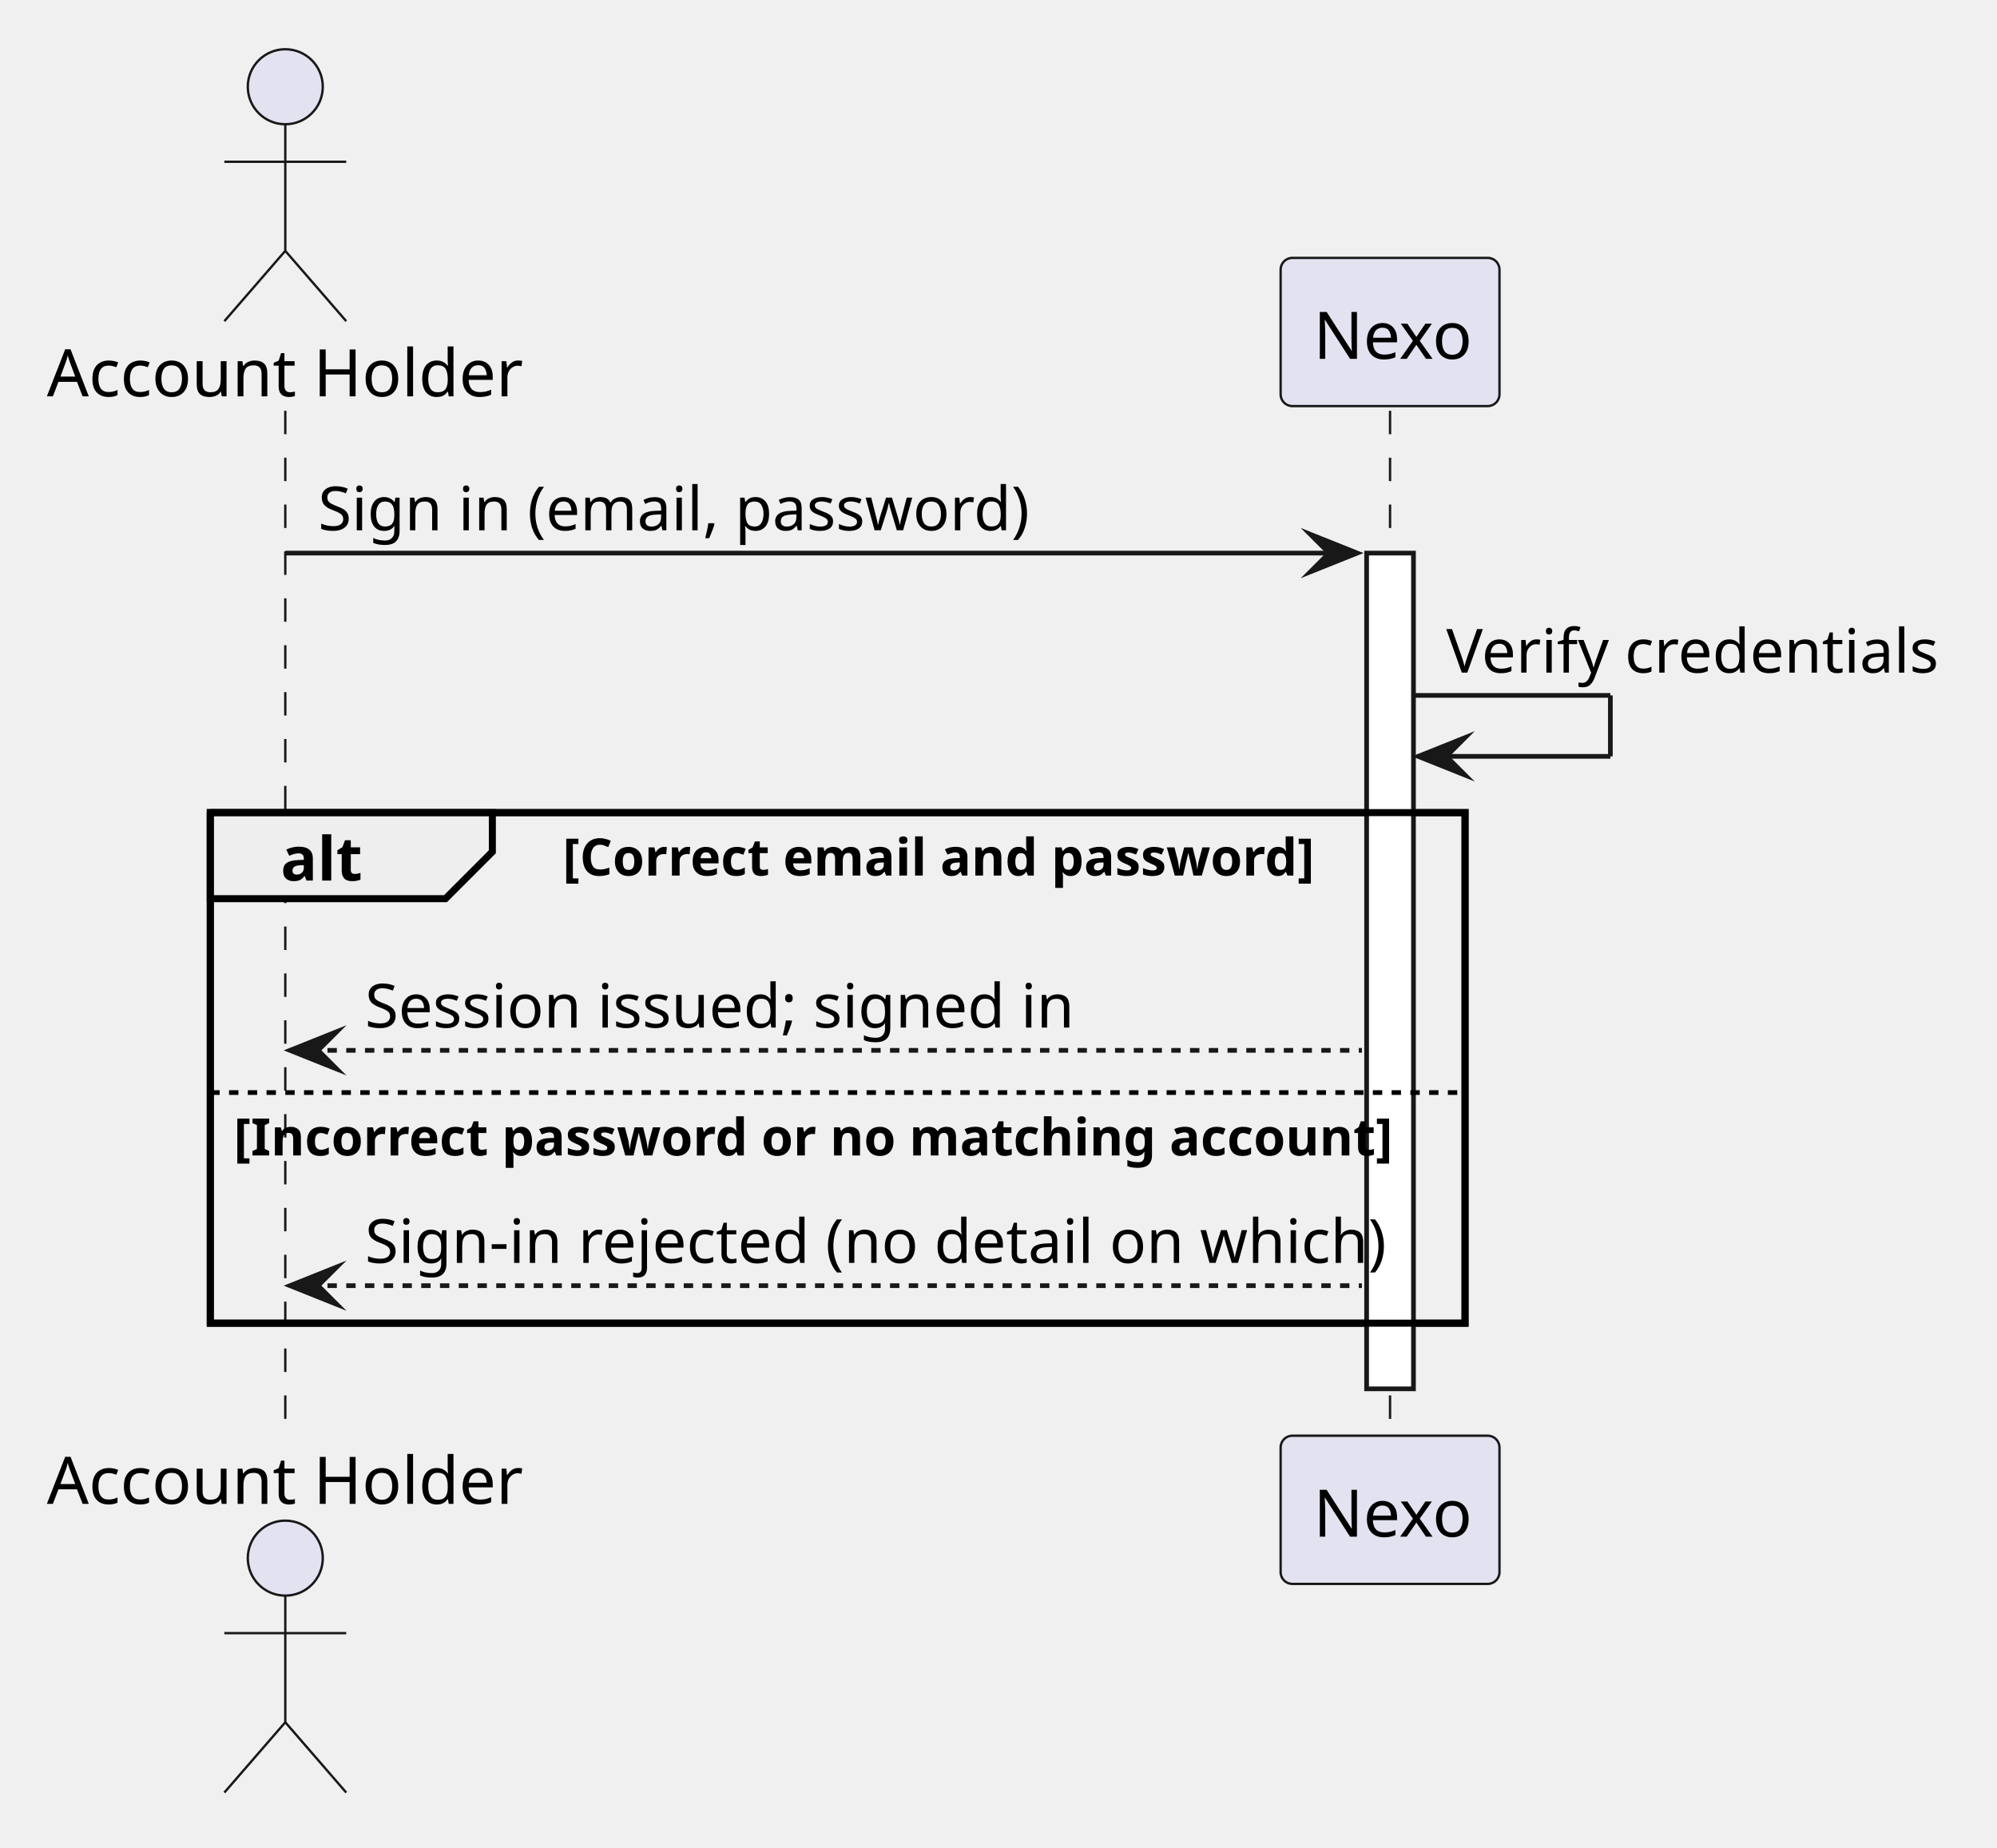
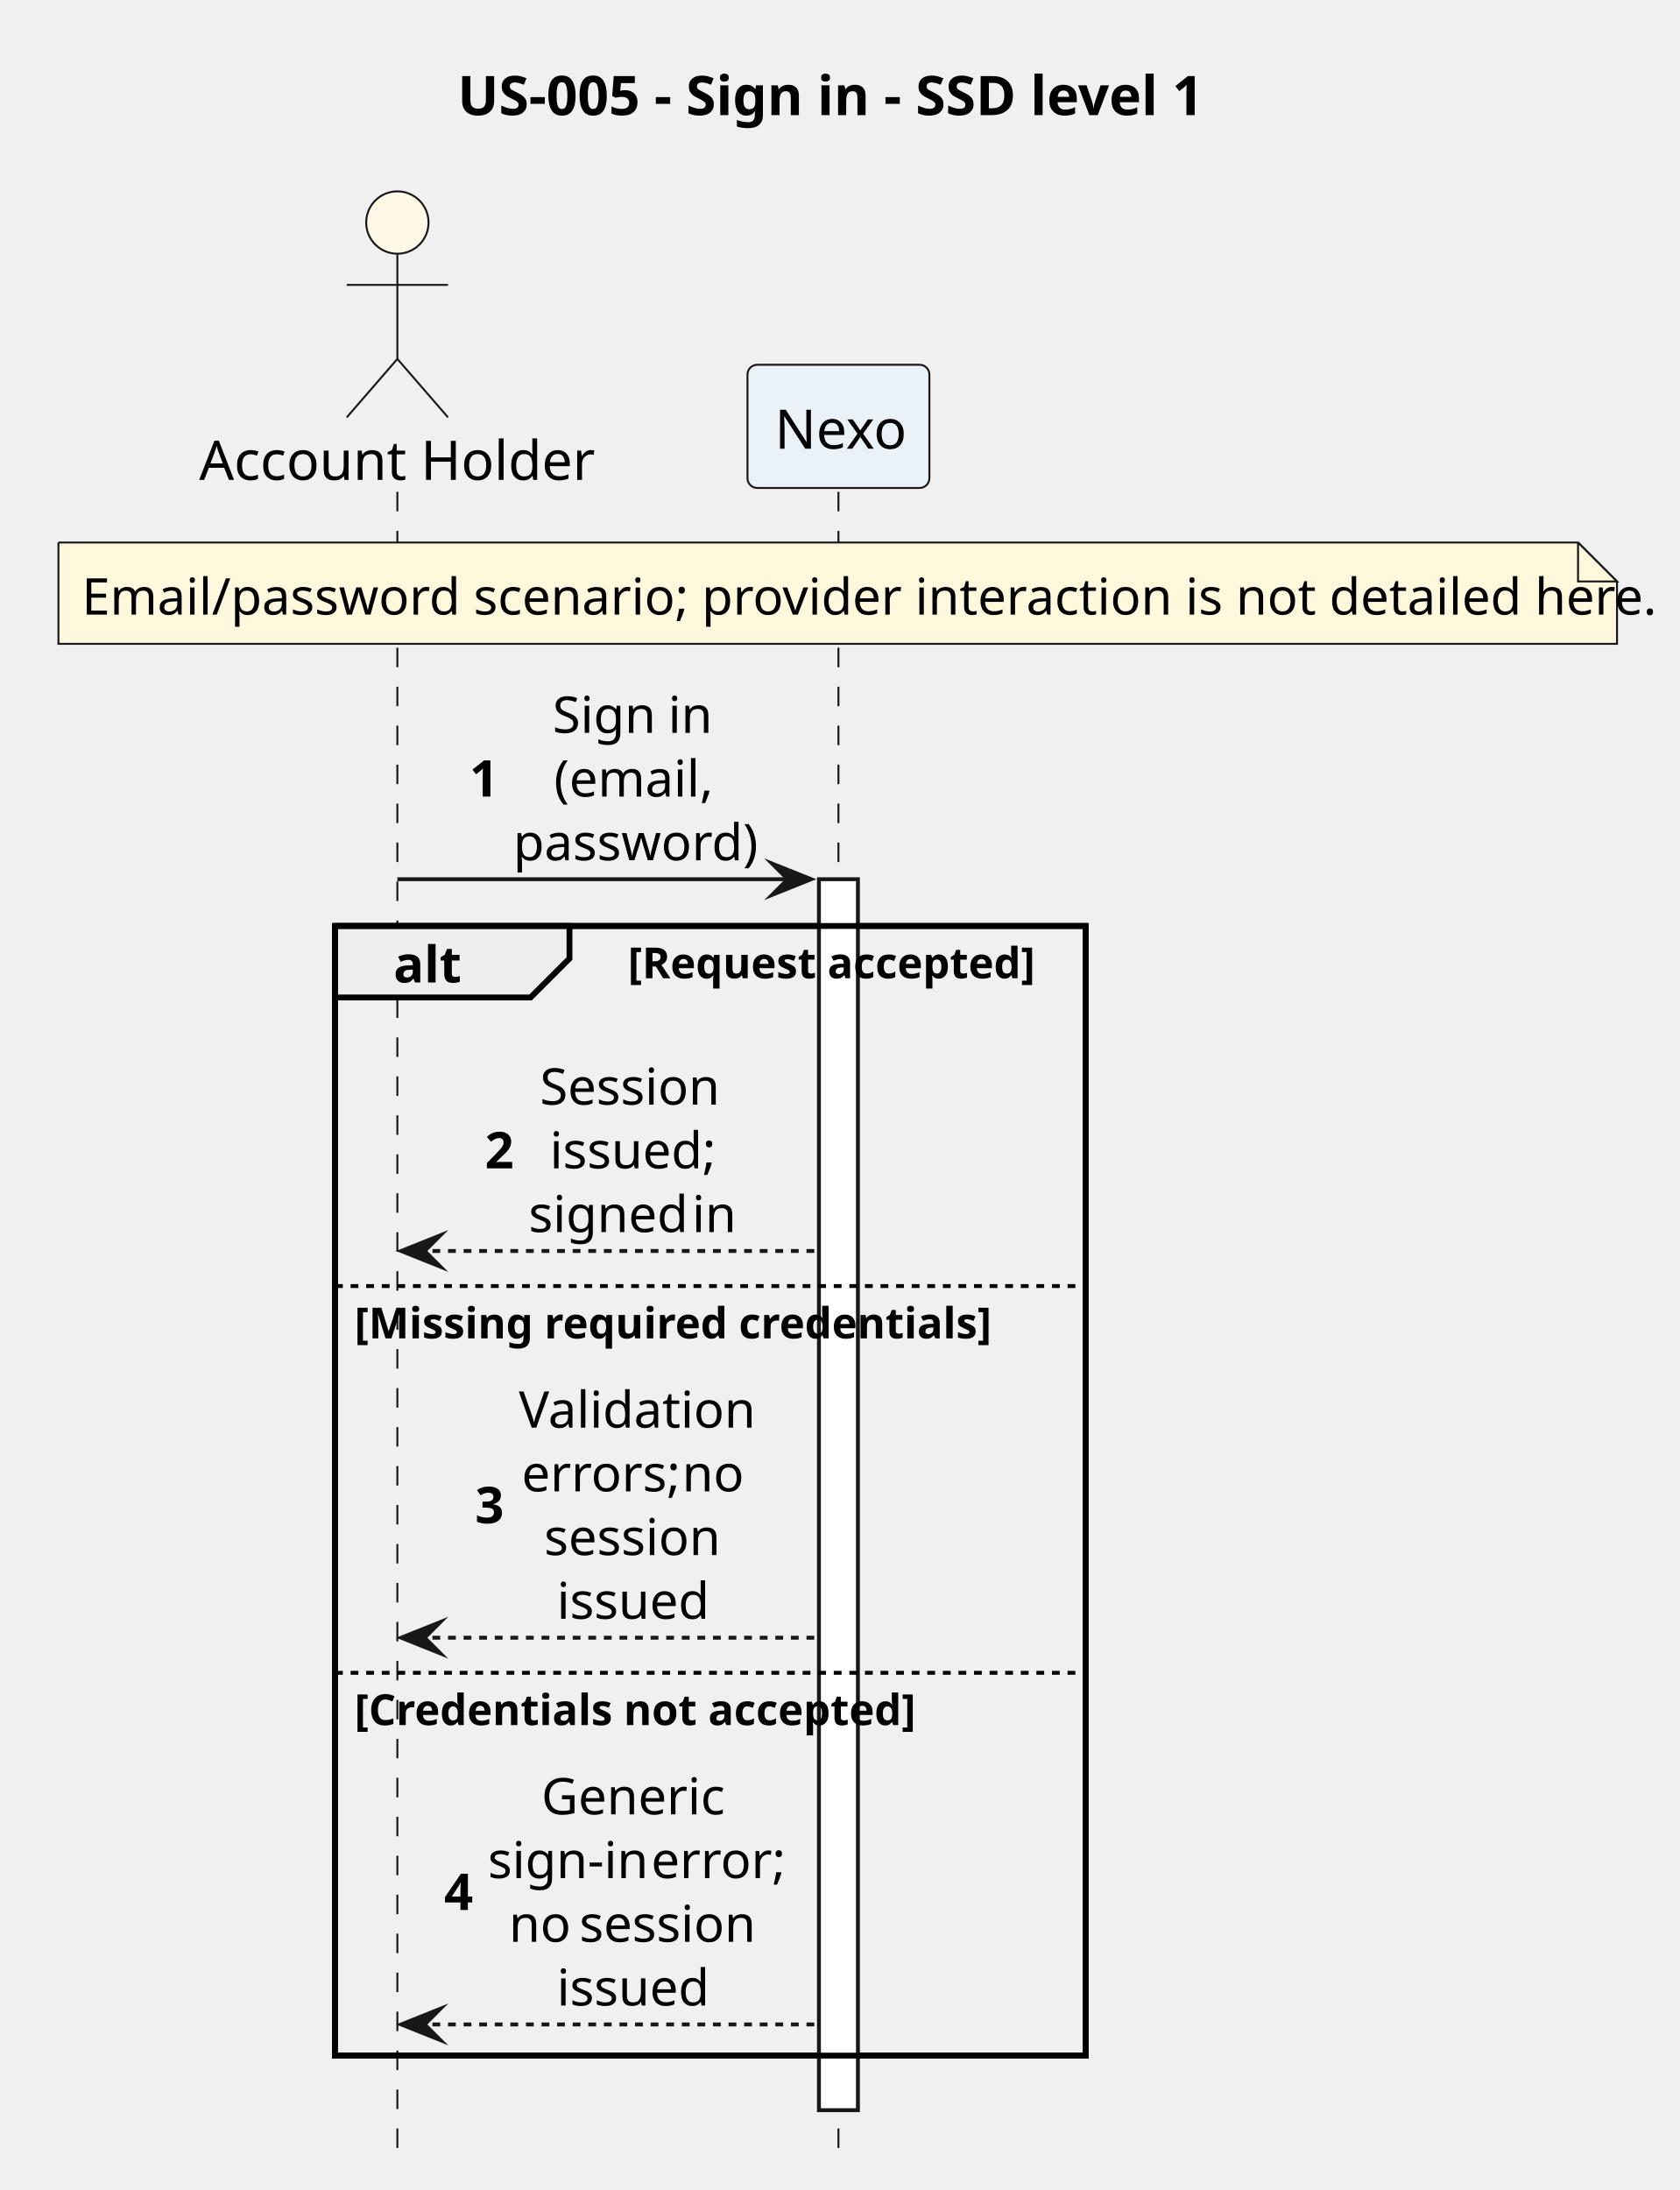
- <svg xmlns="http://www.w3.org/2000/svg" version="1.1" data-diagram-type="SEQUENCE" style="width:426px;height:394px;background:#FFFFFF;" width="426px" height="394px" viewBox="0 0 426 394" zoomAndPan="magnify" preserveAspectRatio="none" contentStyleType="text/css">
+ <svg xmlns="http://www.w3.org/2000/svg" version="1.1" data-diagram-type="SEQUENCE" style="width:431px;height:562px;background:#FFFFFF;" width="431px" height="562px" viewBox="0 0 431 562" zoomAndPan="magnify" preserveAspectRatio="none" contentStyleType="text/css">
  <defs />
  <g font-family="sans-serif" lengthAdjust="spacing">
-     <rect x="44.858" y="173.313" width="267.667" height="108.891" fill="none" style="stroke:#000;stroke-width:1.5;" />
+     <g class="title" data-source-line="1">
+       <text x="117.429" y="29.533" fill="#000" font-size="14" textLength="194.503" font-weight="700">US-005 - Sign in - SSD level 1</text>
+     </g>
+     <rect x="85.984" y="237.625" width="192.642" height="289.891" fill="none" style="stroke:#000;stroke-width:1.5;" />
    <g>
-       <rect x="57.358" y="87.609" width="8" height="218.594" fill="#000" fill-opacity="0" />
-       <line x1="60.858" y1="87.609" x2="60.858" y2="306.203" style="stroke:#181818;stroke-width:0.5;stroke-dasharray:5,5;" />
+       <rect x="98.484" y="126.219" width="8" height="425.297" fill="#000" fill-opacity="0" />
+       <line x1="101.984" y1="126.219" x2="101.984" y2="551.516" style="stroke:#181818;stroke-width:0.5;stroke-dasharray:5,5;" />
    </g>
    <g>
-       <rect x="293.025" y="87.609" width="8" height="218.594" fill="#000" fill-opacity="0" />
-       <line x1="296.525" y1="87.609" x2="296.525" y2="306.203" style="stroke:#181818;stroke-width:0.5;stroke-dasharray:5,5;" />
+       <rect x="211.681" y="126.219" width="8" height="425.297" fill="#000" fill-opacity="0" />
+       <line x1="215.181" y1="126.219" x2="215.181" y2="551.516" style="stroke:#181818;stroke-width:0.5;stroke-dasharray:5,5;" />
    </g>
    <g>
-       <rect x="291.525" y="117.961" width="10" height="178.242" fill="#FFF" style="stroke:#181818;stroke-width:1;" />
+       <rect x="210.181" y="225.625" width="10" height="315.891" fill="#FFF" style="stroke:#181818;stroke-width:1;" />
    </g>
-     <text x="10" y="84.533" fill="#000" font-size="14" textLength="95.717">Account Holder</text>
-     <ellipse cx="60.858" cy="18.5" rx="8" ry="8" fill="#E2E2F0" style="stroke:#181818;stroke-width:0.5;" />
-     <path d="M60.858,26.5 L60.858,53.5 M47.858,34.5 L73.858,34.5 M60.858,53.5 L47.858,68.5 M60.858,53.5 L73.858,68.5" style="stroke:#181818;stroke-width:0.5;" fill="none" />
-     <rect x="273.184" y="55" width="46.683" height="31.609" fill="#E2E2F0" style="stroke:#181818;stroke-width:0.5;" rx="2.5" ry="2.5" />
-     <text x="280.184" y="76.533" fill="#000" font-size="14" textLength="32.683">Nexo</text>
-     <text x="10" y="320.736" fill="#000" font-size="14" textLength="95.717">Account Holder</text>
-     <ellipse cx="60.858" cy="332.313" rx="8" ry="8" fill="#E2E2F0" style="stroke:#181818;stroke-width:0.5;" />
-     <path d="M60.858,340.313 L60.858,367.313 M47.858,348.313 L73.858,348.313 M60.858,367.313 L47.858,382.313 M60.858,367.313 L73.858,382.313" style="stroke:#181818;stroke-width:0.5;" fill="none" />
-     <rect x="273.184" y="306.203" width="46.683" height="31.609" fill="#E2E2F0" style="stroke:#181818;stroke-width:0.5;" rx="2.5" ry="2.5" />
-     <text x="280.184" y="327.736" fill="#000" font-size="14" textLength="32.683">Nexo</text>
-     <polygon points="279.525,113.961,289.525,117.961,279.525,121.961,283.525,117.961" fill="#181818" style="stroke:#181818;stroke-width:1;stroke-linejoin:miter;stroke-miterlimit:10;" />
-     <line x1="60.858" y1="117.961" x2="285.525" y2="117.961" style="stroke:#181818;stroke-width:1;" />
-     <text x="67.858" y="113.104" fill="#000" font-size="13" textLength="145.945">Sign in (email, password)</text>
-     <line x1="301.525" y1="148.313" x2="343.525" y2="148.313" style="stroke:#181818;stroke-width:1;" />
-     <line x1="343.525" y1="148.313" x2="343.525" y2="161.313" style="stroke:#181818;stroke-width:1;" />
-     <line x1="302.525" y1="161.313" x2="343.525" y2="161.313" style="stroke:#181818;stroke-width:1;" />
-     <polygon points="312.525,157.313,302.525,161.313,312.525,165.313,308.525,161.313" fill="#181818" style="stroke:#181818;stroke-width:1;stroke-linejoin:miter;stroke-miterlimit:10;" />
-     <text x="308.525" y="143.456" fill="#000" font-size="13" textLength="99.709">Verify credentials</text>
-     <path d="M44.858,173.313 L105.029,173.313 L105.029,181.664 L95.029,191.664 L44.858,191.664 L44.858,173.313" style="stroke:#000;stroke-width:1.5;" fill="#EEE" />
-     <rect x="44.858" y="173.313" width="267.667" height="108.891" fill="none" style="stroke:#000;stroke-width:1.5;" />
-     <text x="59.858" y="187.808" fill="#000" font-size="13" textLength="15.171" font-weight="700">alt</text>
-     <text x="120.029" y="186.731" fill="#000" font-size="11" textLength="154.65" font-weight="700">[Correct email and password]</text>
-     <polygon points="71.858,220.016,61.858,224.016,71.858,228.016,67.858,224.016" fill="#181818" style="stroke:#181818;stroke-width:1;stroke-linejoin:miter;stroke-miterlimit:10;" />
-     <line x1="65.858" y1="224.016" x2="290.525" y2="224.016" style="stroke:#181818;stroke-width:1;stroke-dasharray:2,2;" />
-     <text x="77.858" y="219.159" fill="#000" font-size="13" textLength="146.701">Session issued; signed in</text>
-     <line x1="44.858" y1="233.016" x2="312.525" y2="233.016" style="stroke:#000;stroke-width:1;stroke-dasharray:2,2;" />
-     <text x="49.858" y="246.435" fill="#000" font-size="11" textLength="236.532" font-weight="700">[Incorrect password or no matching account]</text>
-     <polygon points="71.858,270.203,61.858,274.203,71.858,278.203,67.858,274.203" fill="#181818" style="stroke:#181818;stroke-width:1;stroke-linejoin:miter;stroke-miterlimit:10;" />
-     <line x1="65.858" y1="274.203" x2="290.525" y2="274.203" style="stroke:#181818;stroke-width:1;stroke-dasharray:2,2;" />
-     <text x="77.858" y="269.347" fill="#000" font-size="13" textLength="206.667">Sign-in rejected (no detail on which)</text>
+     <text x="51.126" y="123.143" fill="#000" font-size="14" textLength="95.717">Account Holder</text>
+     <ellipse cx="101.984" cy="57.109" rx="8" ry="8" fill="#FEF9E7" style="stroke:#181818;stroke-width:0.5;" />
+     <path d="M101.984,65.109 L101.984,92.109 M88.984,73.109 L114.984,73.109 M101.984,92.109 L88.984,107.109 M101.984,92.109 L114.984,107.109" style="stroke:#181818;stroke-width:0.5;" fill="none" />
+     <rect x="191.839" y="93.609" width="46.683" height="31.609" fill="#EAF2F8" style="stroke:#181818;stroke-width:0.5;" rx="2.5" ry="2.5" />
+     <text x="198.839" y="115.143" fill="#000" font-size="14" textLength="32.683">Nexo</text>
+     <path d="M15,139.219 L15,165.219 L415,165.219 L415,149.219 L405,139.219 L15,139.219" style="stroke:#181818;stroke-width:0.5;" fill="#FFF8DC" />
+     <path d="M405,139.219 L405,149.219 L415,149.219 L405,139.219" style="stroke:#181818;stroke-width:0.5;" fill="#FFF8DC" />
+     <text x="21" y="157.714" fill="#000" font-size="13" textLength="379.361">Email/password scenario; provider interaction is not detailed here.</text>
+     <polygon points="198.181,221.625,208.181,225.625,198.181,229.625,202.181,225.625" fill="#181818" style="stroke:#181818;stroke-width:1;stroke-linejoin:miter;stroke-miterlimit:10;" />
+     <line x1="101.984" y1="225.625" x2="204.181" y2="225.625" style="stroke:#181818;stroke-width:1;" />
+     <text x="120.484" y="204.417" fill="#000" font-size="13" font-weight="700">1</text>
+     <text x="141.823" y="188.065" fill="#000" font-size="13" textLength="26.019">Sign</text>
+     <text x="167.842" y="188.065" fill="#000" font-size="13"> </text>
+     <text x="171.454" y="188.065" fill="#000" font-size="13" textLength="10.118">in</text>
+     <text x="142.194" y="204.417" fill="#000" font-size="13" textLength="39.006">(email,</text>
+     <text x="131.714" y="220.769" fill="#000" font-size="13" textLength="59.966">password)</text>
+     <path d="M85.984,237.625 L146.155,237.625 L146.155,245.977 L136.155,255.977 L85.984,255.977 L85.984,237.625" style="stroke:#000;stroke-width:1.5;" fill="#EEE" />
+     <rect x="85.984" y="237.625" width="192.642" height="289.891" fill="none" style="stroke:#000;stroke-width:1.5;" />
+     <text x="100.984" y="252.12" fill="#000" font-size="13" textLength="15.171" font-weight="700">alt</text>
+     <text x="161.155" y="251.044" fill="#000" font-size="11" textLength="101.471" font-weight="700">[Request accepted]</text>
+     <polygon points="112.984,317.031,102.984,321.031,112.984,325.031,108.984,321.031" fill="#181818" style="stroke:#181818;stroke-width:1;stroke-linejoin:miter;stroke-miterlimit:10;" />
+     <line x1="106.984" y1="321.031" x2="209.181" y2="321.031" style="stroke:#181818;stroke-width:1;stroke-dasharray:2,2;" />
+     <text x="124.448" y="299.823" fill="#000" font-size="13" font-weight="700">2</text>
+     <text x="138.573" y="283.472" fill="#000" font-size="13" textLength="46.249">Session</text>
+     <text x="141.103" y="299.823" fill="#000" font-size="13" textLength="41.19">issued;</text>
+     <text x="135.678" y="316.175" fill="#000" font-size="13" textLength="38.308">signed</text>
+     <text x="173.987" y="316.175" fill="#000" font-size="13"> </text>
+     <text x="177.598" y="316.175" fill="#000" font-size="13" textLength="10.118">in</text>
+     <line x1="85.984" y1="330.031" x2="278.626" y2="330.031" style="stroke:#000;stroke-width:1;stroke-dasharray:2,2;" />
+     <text x="90.984" y="343.45" fill="#000" font-size="11" textLength="156.481" font-weight="700">[Missing required credentials]</text>
+     <polygon points="112.984,416.273,102.984,420.273,112.984,424.273,108.984,420.273" fill="#181818" style="stroke:#181818;stroke-width:1;stroke-linejoin:miter;stroke-miterlimit:10;" />
+     <line x1="106.984" y1="420.273" x2="209.181" y2="420.273" style="stroke:#181818;stroke-width:1;stroke-dasharray:2,2;" />
+     <text x="121.919" y="390.89" fill="#000" font-size="13" font-weight="700">3</text>
+     <text x="133.149" y="366.362" fill="#000" font-size="13" textLength="57.097">Validation</text>
+     <text x="133.882" y="382.714" fill="#000" font-size="13" textLength="37.559">errors;</text>
+     <text x="171.441" y="382.714" fill="#000" font-size="13"> </text>
+     <text x="175.053" y="382.714" fill="#000" font-size="13" textLength="14.46">no</text>
+     <text x="139.658" y="399.065" fill="#000" font-size="13" textLength="44.078">session</text>
+     <text x="142.908" y="415.417" fill="#000" font-size="13" textLength="37.578">issued</text>
+     <line x1="85.984" y1="429.273" x2="278.626" y2="429.273" style="stroke:#000;stroke-width:1;stroke-dasharray:2,2;" />
+     <text x="90.984" y="442.692" fill="#000" font-size="11" textLength="138.139" font-weight="700">[Credentials not accepted]</text>
+     <polygon points="112.984,515.516,102.984,519.516,112.984,523.516,108.984,519.516" fill="#181818" style="stroke:#181818;stroke-width:1;stroke-linejoin:miter;stroke-miterlimit:10;" />
+     <line x1="106.984" y1="519.516" x2="209.181" y2="519.516" style="stroke:#181818;stroke-width:1;stroke-dasharray:2,2;" />
+     <text x="113.984" y="490.132" fill="#000" font-size="13" font-weight="700">4</text>
+     <text x="138.938" y="465.604" fill="#000" font-size="13" textLength="45.519">Generic</text>
+     <text x="125.214" y="481.956" fill="#000" font-size="13" textLength="38.295">sign-in</text>
+     <text x="163.51" y="481.956" fill="#000" font-size="13"> </text>
+     <text x="167.122" y="481.956" fill="#000" font-size="13" textLength="31.059">error;</text>
+     <text x="130.623" y="498.308" fill="#000" font-size="13" textLength="14.46">no</text>
+     <text x="145.083" y="498.308" fill="#000" font-size="13"> </text>
+     <text x="148.694" y="498.308" fill="#000" font-size="13" textLength="44.078">session</text>
+     <text x="142.908" y="514.659" fill="#000" font-size="13" textLength="37.578">issued</text>
  </g>
</svg>
